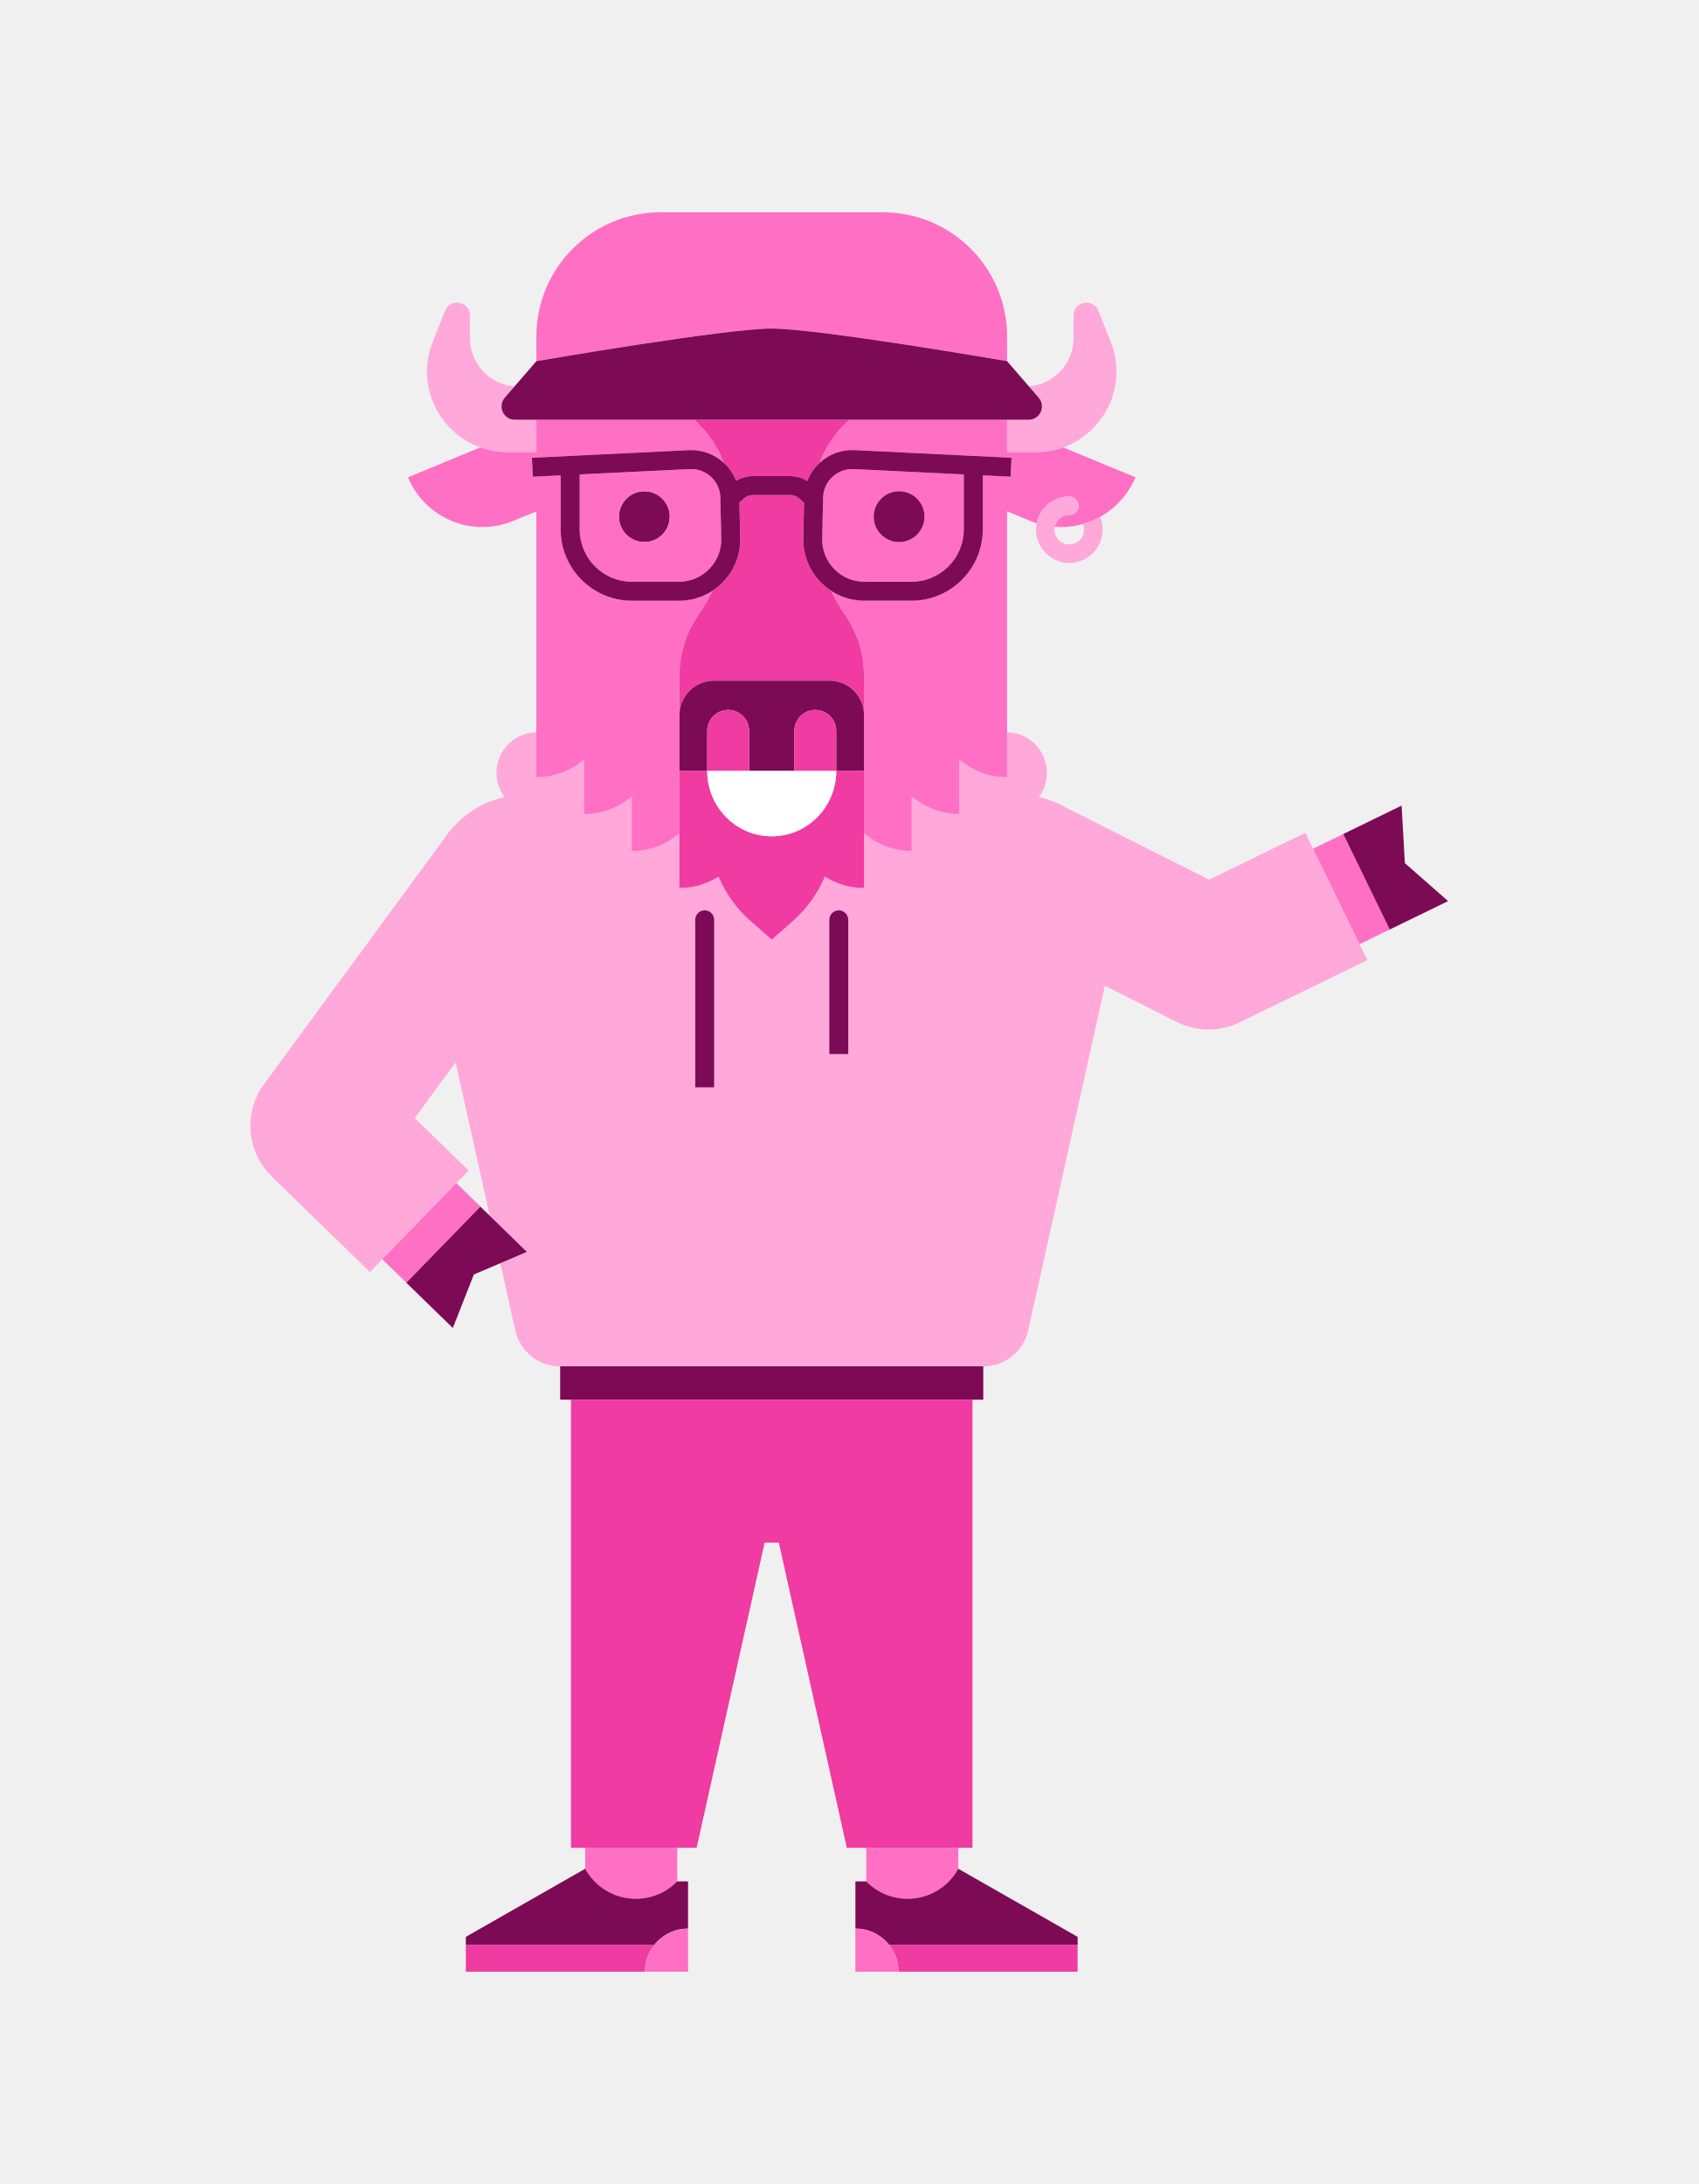
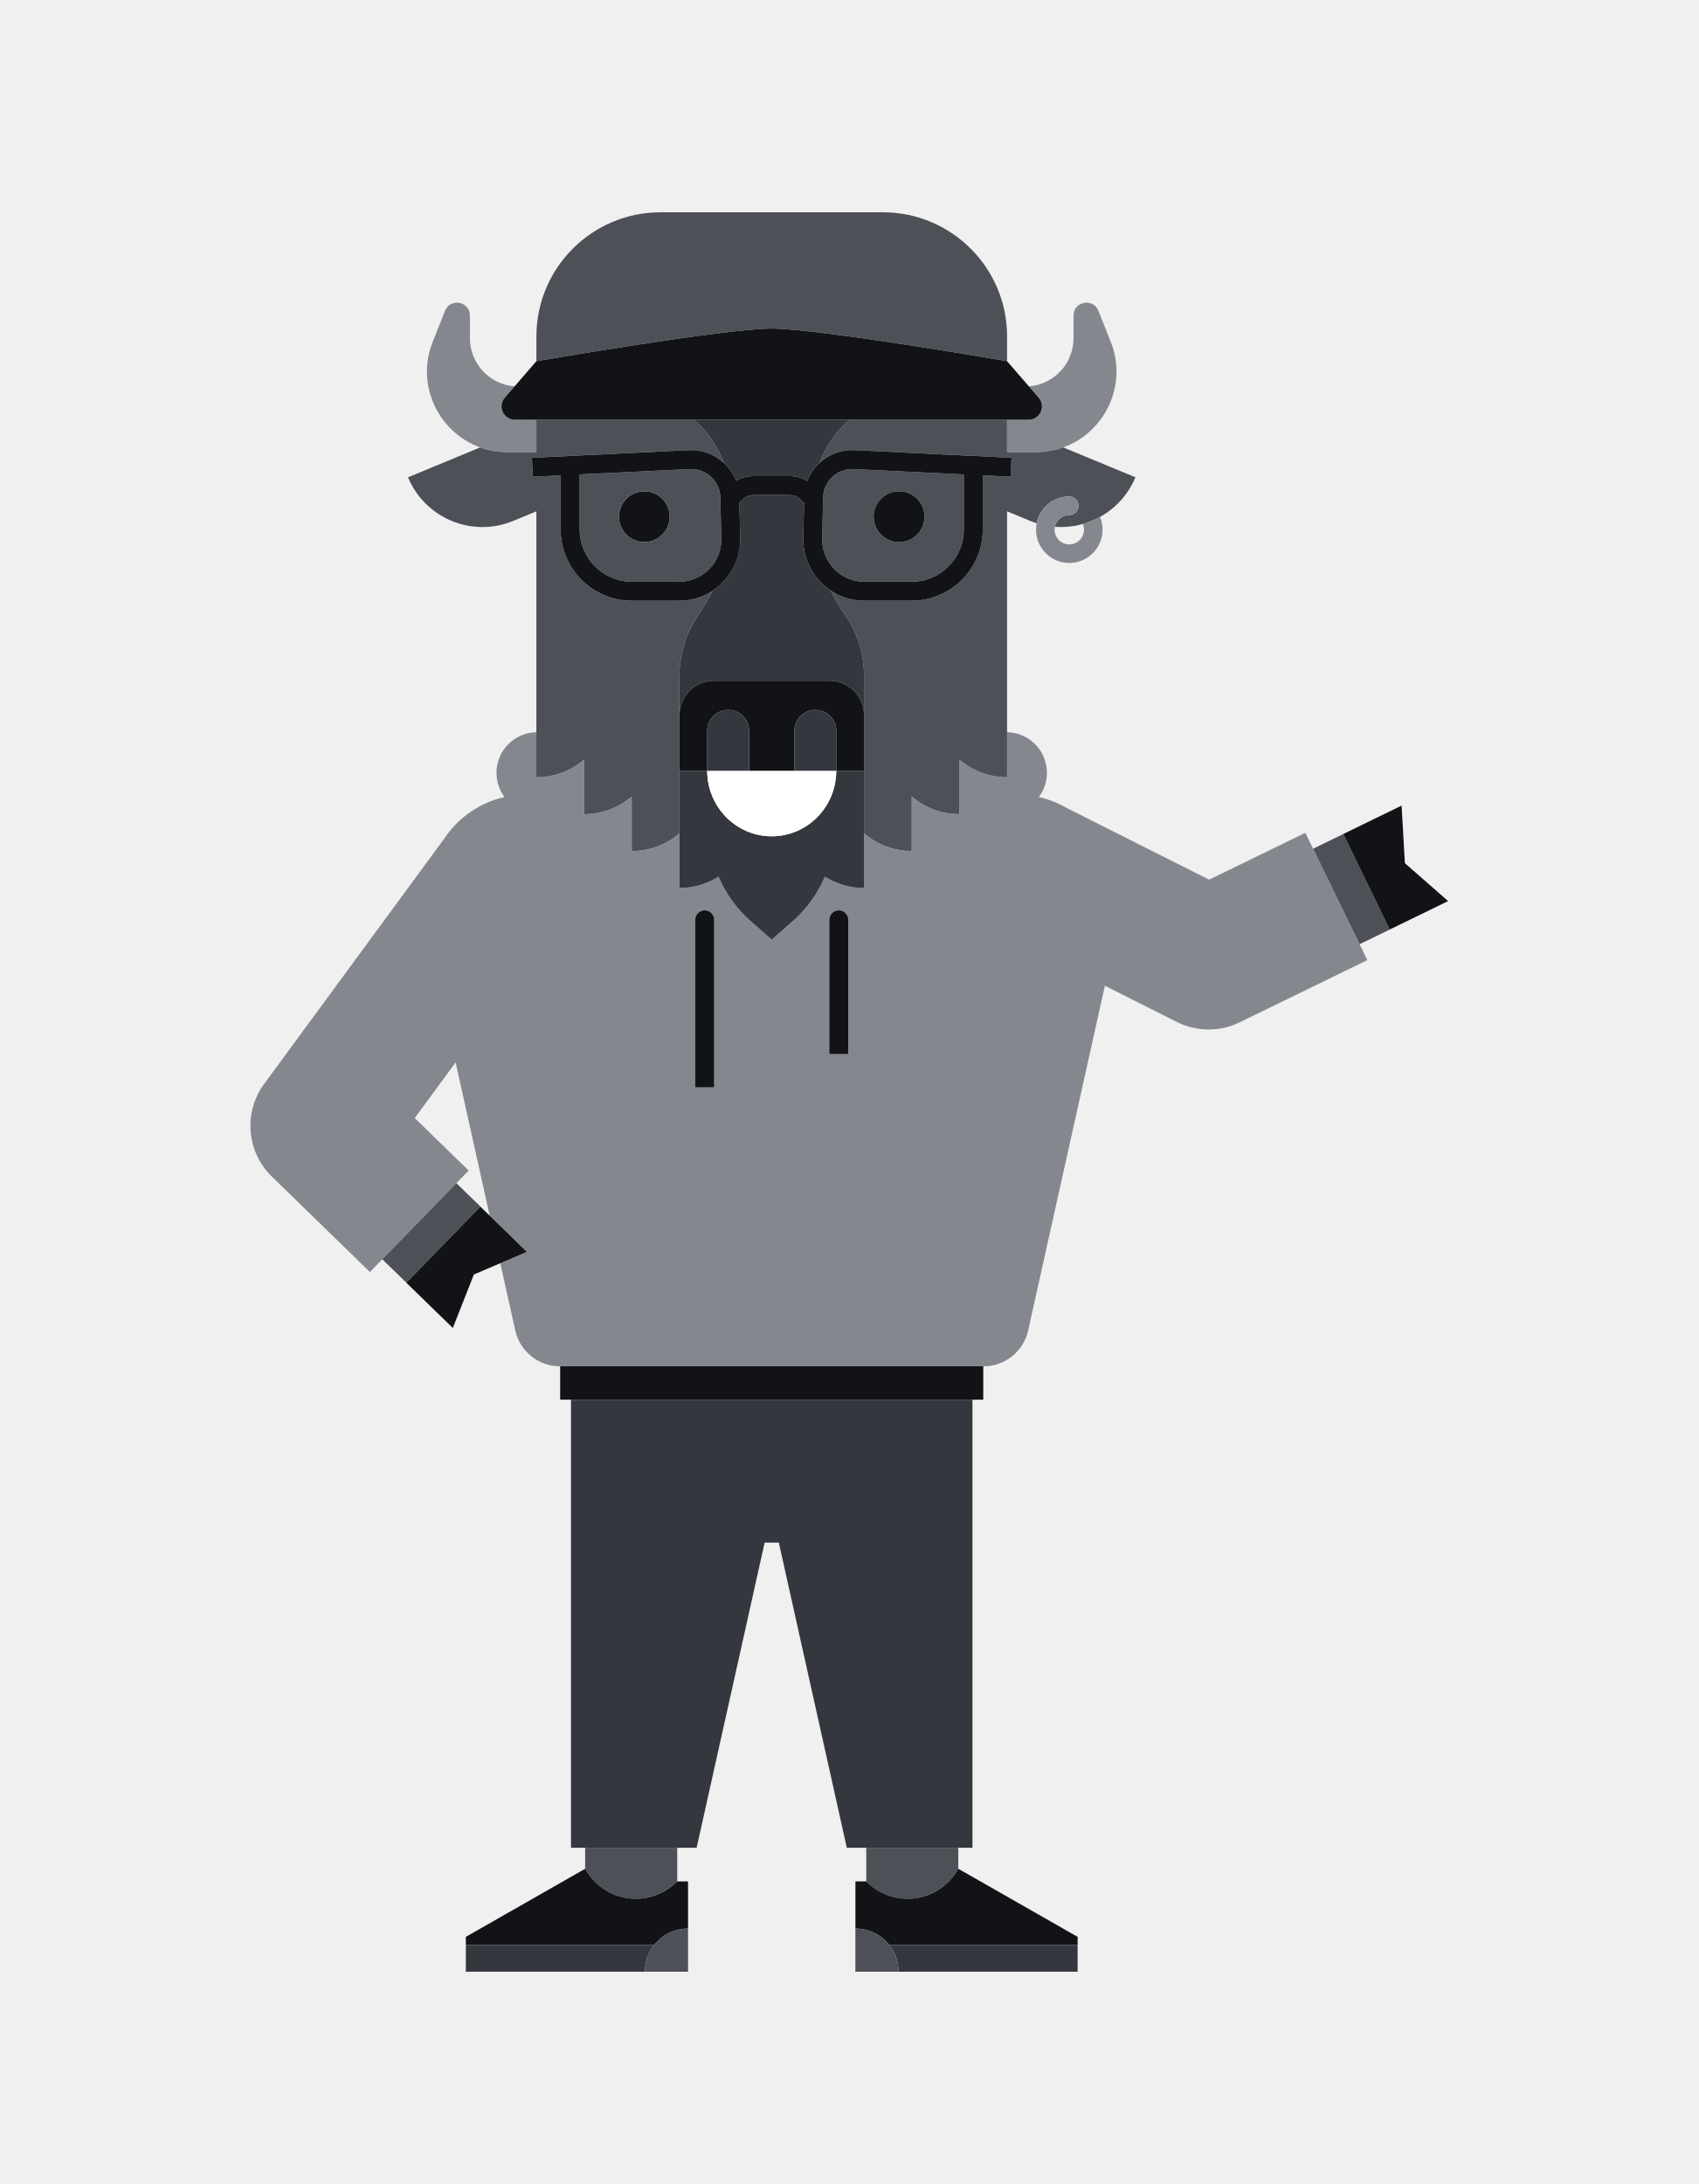
<svg xmlns="http://www.w3.org/2000/svg" id="uuid-35dbc633-3bd0-49b1-bc63-bdd62044032d" width="700" height="900" viewBox="0 0 700 900">
-   <path d="M537.96,343.19l-39.65,19.31-58.63-29.51c-3.53-2.07-7.41-3.6-11.52-4.53,2.92-3.93,4.04-9.03,2.82-13.97-1.81-7.4-8.37-12.61-15.95-12.75v18.55c-7.5,0-14.37-2.75-19.64-7.29v22.5c-7.51,0-14.37-2.74-19.65-7.28v22.5c-7.51,0-14.38-2.75-19.66-7.29v22.51c-5.94,0-11.46-1.72-16.12-4.68-2.92,6.92-7.38,13.18-13.15,18.26l-8.77,7.74-8.77-7.74c-5.76-5.08-10.22-11.34-13.14-18.26-4.67,2.96-10.2,4.68-16.13,4.68v-22.51c-5.28,4.55-12.15,7.29-19.65,7.29v-22.5c-5.28,4.54-12.15,7.28-19.65,7.28v-22.5c-5.28,4.54-12.14,7.29-19.65,7.29v-18.55c-7.58.14-14.14,5.36-15.95,12.75-.32,1.32-.48,2.66-.48,3.98,0,3.61,1.17,7.11,3.3,9.99-10.32,2.32-19.15,8.56-24.82,17.1l-74.24,101.11c-8.62,11.74-7.27,28.03,3.17,38.18l40.43,39.34,40.69-41.83-22.22-21.62,16.84-22.94,14.06,63.2,15.31,14.89-10.96,4.67,6.17,27.71c1.93,8.64,9.59,14.78,18.43,14.78h174.52c8.85,0,16.51-6.14,18.43-14.78l31.62-142.06,29.62,14.92c4.13,2.07,8.62,3.11,13.12,3.11s8.75-.98,12.78-2.94l52.64-25.65-25.55-52.46ZM294.34,448.07h-7.81v-69.03c0-2.16,1.75-3.91,3.91-3.91s3.9,1.75,3.9,3.91v69.03ZM349.6,434.38h-7.81v-55.34c0-2.16,1.75-3.91,3.91-3.91s3.9,1.75,3.9,3.91v55.34Z" fill="#ffa8d9" stroke-width="0" />
-   <rect x="550.04" y="344.51" width="13.83" height="43.77" transform="translate(-104.2 280.89) rotate(-25.97)" fill="#ff6fc4" stroke-width="0" />
-   <rect x="230.86" y="563.04" width="174.37" height="13.75" fill="#7c0a55" stroke-width="0" />
-   <polygon points="596.8 371.33 572.75 383.04 553.59 343.69 577.63 331.98 578.99 355.7 596.8 371.33" fill="#7c0a55" stroke-width="0" />
-   <rect x="155.88" y="501.18" width="43.77" height="13.83" transform="translate(-310.37 281.2) rotate(-45.79)" fill="#ff6fc4" stroke-width="0" />
-   <path d="M349.59,379.04v55.34h-7.81v-55.34c0-2.16,1.75-3.91,3.91-3.91s3.9,1.75,3.9,3.91Z" fill="#7c0a55" stroke-width="0" />
-   <path d="M294.33,379.04v69.03h-7.81v-69.03c0-2.16,1.75-3.91,3.91-3.91s3.9,1.75,3.9,3.91Z" fill="#7c0a55" stroke-width="0" />
-   <polygon points="186.62 547.25 167.46 528.6 197.98 497.23 217.14 515.89 195.29 525.2 186.62 547.25" fill="#7c0a55" stroke-width="0" />
-   <path d="M383.59,194.84l-31.75-1.54c-.2-.01-.4-.02-.6-.02-3.05,0-5.94,1.14-8.19,3.23-2.4,2.23-3.76,5.27-3.83,8.55l-.37,16.86c-.1,4.73,1.66,9.19,4.97,12.56,3.3,3.38,7.73,5.24,12.45,5.24h19.38c11.89,0,21.56-9.67,21.56-21.56v-22.67l-13.63-.66ZM370.54,223.38c-5.78,0-10.47-4.69-10.47-10.47s4.69-10.47,10.47-10.47,10.47,4.69,10.47,10.47-4.69,10.47-10.47,10.47Z" fill="#ff6fc4" stroke-width="0" />
-   <path d="M426.87,186.34h-11.83v-13.37h8.87c4.7,0,7.23-5.52,4.16-9.08l-4.04-4.67c10.29-.79,18.4-9.4,18.4-19.9v-9.27c0-5.86,8.09-7.41,10.25-1.97l5.07,12.73c8.69,21.82-7.39,45.53-30.88,45.53Z" fill="#ffa8d9" stroke-width="0" />
-   <path d="M221.05,172.97v13.37h-11.83c-23.49,0-39.57-23.7-30.88-45.53l5.07-12.73c2.17-5.44,10.25-3.89,10.25,1.97v9.27c0,10.5,8.11,19.1,18.4,19.9l-4.04,4.67c-3.07,3.56-.54,9.08,4.16,9.08h8.87Z" fill="#ffa8d9" stroke-width="0" />
-   <path d="M467.93,196.69c-5.64,13.6-19.27,21.47-33.19,20.4.56-2.77,3.01-4.86,5.94-4.86,2.11,0,3.83-1.71,3.83-3.82s-1.71-3.83-3.83-3.83c-6.65,0-12.21,4.76-13.45,11.05-.89-.29-1.78-.61-2.67-.98l-9.52-3.95v109.58c-7.51,0-14.37-2.74-19.65-7.29v22.5c-7.51,0-14.37-2.74-19.65-7.29v22.5c-7.51,0-14.38-2.75-19.66-7.29v-64.94c0-9.02-2.75-17.84-7.9-25.26-2.17-3.13-4.09-6.41-5.75-9.8,4.07,2.68,8.84,4.12,13.84,4.12h19.38c16.19,0,29.37-13.18,29.37-29.37v-22.29l11.47.56.38-7.8-64.66-3.14c-5.38-.26-10.53,1.61-14.48,5.28,2.59-6.91,6.85-13.01,12.28-17.81h65.02v13.37h11.83c4.03,0,7.84-.7,11.34-1.96l29.73,12.31Z" fill="#ff6fc4" stroke-width="0" />
-   <path d="M279.82,247.54c5,0,9.76-1.44,13.83-4.12-1.66,3.39-3.58,6.67-5.75,9.8-5.14,7.42-7.9,16.24-7.9,25.26v64.94c-5.28,4.54-12.15,7.29-19.65,7.29v-22.5c-5.28,4.54-12.14,7.29-19.65,7.29v-22.5c-5.28,4.54-12.14,7.29-19.65,7.29v-109.58l-9.52,3.94c-16.94,7.02-36.35-1.03-43.37-17.96l29.73-12.31c3.5,1.27,7.31,1.96,11.34,1.96h11.83v-13.37h65.01c5.42,4.8,9.68,10.9,12.27,17.8-3.95-3.66-9.08-5.53-14.46-5.27l-64.66,3.14.38,7.8,11.47-.56v22.29c0,16.19,13.17,29.37,29.37,29.37h19.38Z" fill="#ff6fc4" stroke-width="0" />
-   <path d="M415.04,138.67v10.15s-77.8-13.44-96.99-13.44-96.99,13.44-96.99,13.44v-10.15c0-28.27,22.92-51.19,51.19-51.19h91.61c28.27,0,51.19,22.92,51.19,51.19Z" fill="#ff6fc4" stroke-width="0" />
-   <path d="M348.18,253.23c-2.17-3.13-4.09-6.41-5.75-9.8-1.5-.99-2.91-2.15-4.2-3.47-4.79-4.89-7.34-11.35-7.19-18.2l.32-14.53-1.9-1.72c-1.06-.96-2.43-1.49-3.86-1.49h-15.25c-1.43,0-2.8.53-3.85,1.49l-1.77,1.6.32,14.65c.15,6.84-2.41,13.31-7.19,18.2-1.29,1.32-2.7,2.48-4.2,3.47-1.66,3.39-3.58,6.67-5.75,9.8-5.14,7.42-7.9,16.24-7.9,25.26v16.3c0-7.89,6.4-14.29,14.29-14.29h47.5c7.89,0,14.29,6.4,14.29,14.29v-16.3c0-9.02-2.75-17.84-7.9-25.26ZM298.34,190.77h0s.02.02.03.03c2.23,2.08,3.92,4.59,4.99,7.35,2.1-1.27,4.51-1.95,6.99-1.95h15.25c2.53,0,4.98.7,7.11,2.01,1.07-2.78,2.76-5.31,5.01-7.41,0,0,.02-.01.02-.02,2.59-6.91,6.85-13.01,12.28-17.81h-63.96c5.43,4.8,9.68,10.89,12.28,17.8ZM344.64,317.62c0,14.91-11.9,27-26.59,27s-26.59-12.09-26.59-27h-11.46v48.31c5.93,0,11.46-1.71,16.13-4.68,2.92,6.92,7.38,13.18,13.14,18.26l8.77,7.73,8.77-7.73c5.76-5.08,10.22-11.34,13.14-18.26,4.66,2.96,10.18,4.68,16.12,4.68v-48.31h-11.44Z" fill="#ef3ba2" stroke-width="0" />
-   <circle cx="370.54" cy="212.91" r="10.47" fill="#7c0a55" stroke-width="0" />
-   <circle cx="265.56" cy="212.91" r="10.47" fill="#7c0a55" stroke-width="0" />
-   <path d="M454.39,218.28c0,7.56-6.15,13.71-13.71,13.71s-13.71-6.15-13.71-13.71,6.15-13.71,13.71-13.71c2.11,0,3.83,1.71,3.83,3.83s-1.71,3.82-3.83,3.82c-3.34,0-6.06,2.72-6.06,6.06s2.72,6.06,6.06,6.06,6.06-2.72,6.06-6.06c0-.82-.16-1.61-.47-2.35,2.46-.69,4.84-1.67,7.08-2.91.69,1.66,1.05,3.44,1.05,5.26Z" fill="#ffa8d9" stroke-width="0" />
+   <path d="M537.96,343.19l-39.65,19.31-58.63-29.51c-3.53-2.07-7.41-3.6-11.52-4.53,2.92-3.93,4.04-9.03,2.82-13.97-1.81-7.4-8.37-12.61-15.95-12.75v18.55c-7.5,0-14.37-2.75-19.64-7.29v22.5c-7.51,0-14.37-2.74-19.65-7.28v22.5c-7.51,0-14.38-2.75-19.66-7.29v22.51c-5.94,0-11.46-1.72-16.12-4.68-2.92,6.92-7.38,13.18-13.15,18.26l-8.77,7.74-8.77-7.74c-5.76-5.08-10.22-11.34-13.14-18.26-4.67,2.96-10.2,4.68-16.13,4.68v-22.51c-5.28,4.55-12.15,7.29-19.65,7.29v-22.5c-5.28,4.54-12.15,7.28-19.65,7.28v-22.5c-5.28,4.54-12.14,7.29-19.65,7.29v-18.55c-7.58.14-14.14,5.36-15.95,12.75-.32,1.32-.48,2.66-.48,3.98,0,3.61,1.17,7.11,3.3,9.99-10.32,2.32-19.15,8.56-24.82,17.1l-74.24,101.11c-8.62,11.74-7.27,28.03,3.17,38.18l40.43,39.34,40.69-41.83-22.22-21.62,16.84-22.94,14.06,63.2,15.31,14.89-10.96,4.67,6.17,27.71c1.93,8.64,9.59,14.78,18.43,14.78h174.52c8.85,0,16.51-6.14,18.43-14.78l31.62-142.06,29.62,14.92c4.13,2.07,8.62,3.11,13.12,3.11s8.75-.98,12.78-2.94l52.64-25.65-25.55-52.46ZM294.34,448.07h-7.81v-69.03c0-2.16,1.75-3.91,3.91-3.91s3.9,1.75,3.9,3.91v69.03ZM349.6,434.38h-7.81v-55.34c0-2.16,1.75-3.91,3.91-3.91s3.9,1.75,3.9,3.91v55.34Z" fill="#85878f" stroke-width="0" />
+   <rect x="550.04" y="344.51" width="13.83" height="43.77" transform="translate(-104.2 280.89) rotate(-25.97)" fill="#4e5058" stroke-width="0" />
+   <rect x="230.86" y="563.04" width="174.37" height="13.75" fill="#121317" stroke-width="0" />
+   <polygon points="596.8 371.33 572.75 383.04 553.59 343.69 577.63 331.98 578.99 355.7 596.8 371.33" fill="#121317" stroke-width="0" />
+   <rect x="155.88" y="501.18" width="43.77" height="13.83" transform="translate(-310.37 281.2) rotate(-45.79)" fill="#4e5058" stroke-width="0" />
+   <path d="M349.59,379.04v55.34h-7.81v-55.34c0-2.16,1.75-3.91,3.91-3.91s3.9,1.75,3.9,3.91Z" fill="#121317" stroke-width="0" />
+   <path d="M294.33,379.04v69.03h-7.81v-69.03c0-2.16,1.75-3.91,3.91-3.91s3.9,1.75,3.9,3.91Z" fill="#121317" stroke-width="0" />
+   <polygon points="186.62 547.25 167.46 528.6 197.98 497.23 217.14 515.89 195.29 525.2 186.62 547.25" fill="#121317" stroke-width="0" />
+   <path d="M383.59,194.84l-31.75-1.54c-.2-.01-.4-.02-.6-.02-3.05,0-5.94,1.14-8.19,3.23-2.4,2.23-3.76,5.27-3.83,8.55l-.37,16.86c-.1,4.73,1.66,9.19,4.97,12.56,3.3,3.38,7.73,5.24,12.45,5.24h19.38c11.89,0,21.56-9.67,21.56-21.56v-22.67l-13.63-.66ZM370.54,223.38c-5.78,0-10.47-4.69-10.47-10.47s4.69-10.47,10.47-10.47,10.47,4.69,10.47,10.47-4.69,10.47-10.47,10.47Z" fill="#4e5058" stroke-width="0" />
+   <path d="M426.87,186.34h-11.83v-13.37h8.87c4.7,0,7.23-5.52,4.16-9.08l-4.04-4.67c10.29-.79,18.4-9.4,18.4-19.9v-9.27c0-5.86,8.09-7.41,10.25-1.97l5.07,12.73c8.69,21.82-7.39,45.53-30.88,45.53Z" fill="#85878f" stroke-width="0" />
+   <path d="M221.05,172.97v13.37h-11.83c-23.49,0-39.57-23.7-30.88-45.53l5.07-12.73c2.17-5.44,10.25-3.89,10.25,1.97v9.27c0,10.5,8.11,19.1,18.4,19.9l-4.04,4.67c-3.07,3.56-.54,9.08,4.16,9.08h8.87Z" fill="#85878f" stroke-width="0" />
+   <path d="M467.93,196.69c-5.64,13.6-19.27,21.47-33.19,20.4.56-2.77,3.01-4.86,5.94-4.86,2.11,0,3.83-1.71,3.83-3.82s-1.71-3.83-3.83-3.83c-6.65,0-12.21,4.76-13.45,11.05-.89-.29-1.78-.61-2.67-.98l-9.52-3.95v109.58c-7.51,0-14.37-2.74-19.65-7.29v22.5c-7.51,0-14.37-2.74-19.65-7.29v22.5c-7.51,0-14.38-2.75-19.66-7.29v-64.94c0-9.02-2.75-17.84-7.9-25.26-2.17-3.13-4.09-6.41-5.75-9.8,4.07,2.68,8.84,4.12,13.84,4.12h19.38c16.19,0,29.37-13.18,29.37-29.37v-22.29l11.47.56.38-7.8-64.66-3.14c-5.38-.26-10.53,1.61-14.48,5.28,2.59-6.91,6.85-13.01,12.28-17.81h65.02v13.37h11.83c4.03,0,7.84-.7,11.34-1.96l29.73,12.31Z" fill="#4e5058" stroke-width="0" />
+   <path d="M279.82,247.54c5,0,9.76-1.44,13.83-4.12-1.66,3.39-3.58,6.67-5.75,9.8-5.14,7.42-7.9,16.24-7.9,25.26v64.94c-5.28,4.54-12.15,7.29-19.65,7.29v-22.5c-5.28,4.54-12.14,7.29-19.65,7.29v-22.5c-5.28,4.54-12.14,7.29-19.65,7.29v-109.58l-9.52,3.94c-16.94,7.02-36.35-1.03-43.37-17.96l29.73-12.31c3.5,1.27,7.31,1.96,11.34,1.96h11.83v-13.37h65.01c5.42,4.8,9.68,10.9,12.27,17.8-3.95-3.66-9.08-5.53-14.46-5.27l-64.66,3.14.38,7.8,11.47-.56v22.29c0,16.19,13.17,29.37,29.37,29.37h19.38Z" fill="#4e5058" stroke-width="0" />
+   <path d="M415.04,138.67v10.15s-77.8-13.44-96.99-13.44-96.99,13.44-96.99,13.44v-10.15c0-28.27,22.92-51.19,51.19-51.19h91.61c28.27,0,51.19,22.92,51.19,51.19Z" fill="#4e5058" stroke-width="0" />
+   <path d="M348.18,253.23c-2.17-3.13-4.09-6.41-5.75-9.8-1.5-.99-2.91-2.15-4.2-3.47-4.79-4.89-7.34-11.35-7.19-18.2l.32-14.53-1.9-1.72c-1.06-.96-2.43-1.49-3.86-1.49h-15.25c-1.43,0-2.8.53-3.85,1.49l-1.77,1.6.32,14.65c.15,6.84-2.41,13.31-7.19,18.2-1.29,1.32-2.7,2.48-4.2,3.47-1.66,3.39-3.58,6.67-5.75,9.8-5.14,7.42-7.9,16.24-7.9,25.26v16.3c0-7.89,6.4-14.29,14.29-14.29h47.5c7.89,0,14.29,6.4,14.29,14.29v-16.3c0-9.02-2.75-17.84-7.9-25.26ZM298.34,190.77h0s.02.02.03.03c2.23,2.08,3.92,4.59,4.99,7.35,2.1-1.27,4.51-1.95,6.99-1.95h15.25c2.53,0,4.98.7,7.11,2.01,1.07-2.78,2.76-5.31,5.01-7.41,0,0,.02-.01.02-.02,2.59-6.91,6.85-13.01,12.28-17.81h-63.96c5.43,4.8,9.68,10.89,12.28,17.8ZM344.64,317.62c0,14.91-11.9,27-26.59,27s-26.59-12.09-26.59-27h-11.46v48.31c5.93,0,11.46-1.71,16.13-4.68,2.92,6.92,7.38,13.18,13.14,18.26l8.77,7.73,8.77-7.73c5.76-5.08,10.22-11.34,13.14-18.26,4.66,2.96,10.18,4.68,16.12,4.68v-48.31h-11.44Z" fill="#35373e" stroke-width="0" />
+   <circle cx="370.54" cy="212.91" r="10.47" fill="#121317" stroke-width="0" />
+   <circle cx="265.56" cy="212.91" r="10.47" fill="#121317" stroke-width="0" />
+   <path d="M454.39,218.28c0,7.56-6.15,13.71-13.71,13.71s-13.71-6.15-13.71-13.71,6.15-13.71,13.71-13.71c2.11,0,3.83,1.71,3.83,3.83s-1.71,3.82-3.83,3.82c-3.34,0-6.06,2.72-6.06,6.06s2.72,6.06,6.06,6.06,6.06-2.72,6.06-6.06c0-.82-.16-1.61-.47-2.35,2.46-.69,4.84-1.67,7.08-2.91.69,1.66,1.05,3.44,1.05,5.26Z" fill="#85878f" stroke-width="0" />
  <path d="M291.46,317.62c0,14.91,11.9,27,26.59,27s26.59-12.09,26.59-27h-53.17Z" fill="#fff" stroke-width="0" />
-   <path d="M356.08,294.79v22.83h-11.44v-16.43c0-4.77-3.86-8.63-8.63-8.63s-8.63,3.86-8.63,8.63v16.43h-18.65v-16.43c0-4.77-3.86-8.63-8.63-8.63s-8.63,3.86-8.63,8.63v16.43h-11.46v-22.83c0-7.89,6.4-14.29,14.29-14.29h47.5c7.89,0,14.29,6.4,14.29,14.29Z" fill="#7c0a55" stroke-width="0" />
-   <path d="M327.38,292.56h17.26v16.43c0,4.76-3.87,8.63-8.63,8.63h0c-4.76,0-8.63-3.87-8.63-8.63v-16.43h0Z" transform="translate(672.02 610.18) rotate(-180)" fill="#ef3ba2" stroke-width="0" />
-   <path d="M291.46,292.56h17.26v16.43c0,4.76-3.87,8.63-8.63,8.63h0c-4.76,0-8.63-3.87-8.63-8.63v-16.43h0Z" transform="translate(600.19 610.18) rotate(-180)" fill="#ef3ba2" stroke-width="0" />
-   <path d="M297.24,221.93l-.37-16.86c-.07-3.28-1.43-6.31-3.83-8.55-2.4-2.23-5.52-3.38-8.79-3.22l-31.75,1.54-13.62.66v22.67c0,11.89,9.67,21.56,21.56,21.56h19.38c4.73,0,9.15-1.86,12.45-5.24,3.3-3.38,5.07-7.84,4.97-12.56ZM265.56,223.38c-5.78,0-10.47-4.69-10.47-10.47s4.69-10.47,10.47-10.47,10.47,4.69,10.47,10.47-4.69,10.47-10.47,10.47Z" fill="#ff6fc4" stroke-width="0" />
-   <path d="M423.91,172.97h-211.72c-4.7,0-7.23-5.52-4.16-9.08l13.03-15.06s77.8-13.44,96.99-13.44,96.99,13.44,96.99,13.44l13.03,15.06c3.07,3.56.54,9.08-4.16,9.08Z" fill="#7c0a55" stroke-width="0" />
-   <path d="M416.88,188.64l-19.09-.93-45.57-2.22c-5.39-.26-10.55,1.62-14.5,5.31-2.25,2.1-3.95,4.63-5.01,7.41-2.12-1.31-4.57-2.01-7.1-2.01h-15.25c-2.49,0-4.9.68-6.99,1.95-1.07-2.76-2.75-5.26-4.99-7.34-3.95-3.68-9.1-5.57-14.5-5.31l-45.57,2.22-19.09.93.38,7.8,11.47-.56v22.29c0,16.2,13.18,29.37,29.37,29.37h19.38c6.84,0,13.25-2.69,18.04-7.59,4.79-4.89,7.34-11.35,7.19-18.2l-.32-14.66,1.77-1.6c1.06-.96,2.43-1.49,3.86-1.49h15.25c1.43,0,2.8.53,3.86,1.49l1.9,1.72-.32,14.53c-.15,6.84,2.41,13.31,7.19,18.2,4.79,4.89,11.19,7.59,18.04,7.59h19.38c16.2,0,29.37-13.18,29.37-29.37v-22.29l11.47.56.38-7.8ZM292.28,234.49c-3.31,3.38-7.73,5.24-12.45,5.24h-19.38c-11.89,0-21.56-9.67-21.56-21.56v-22.67l13.62-.66h0s31.75-1.54,31.75-1.54c3.27-.16,6.4.98,8.79,3.22,2.4,2.23,3.76,5.27,3.83,8.54l.37,16.87c.1,4.72-1.66,9.19-4.97,12.56ZM397.21,218.17c0,11.89-9.67,21.56-21.56,21.56h-19.38c-4.73,0-9.15-1.86-12.45-5.24-3.31-3.38-5.07-7.84-4.97-12.56l.37-16.87c.07-3.28,1.43-6.31,3.83-8.54,2.25-2.1,5.14-3.23,8.19-3.23.2,0,.4,0,.6.01l31.75,1.54h0s13.62.66,13.62.66v22.67Z" fill="#7c0a55" stroke-width="0" />
-   <path d="M279.1,761.44v13.85c-4.33,4.42-10.37,7.17-17.04,7.17-9.01,0-16.85-5-20.9-12.37v-8.65h37.94Z" fill="#ff6fc4" stroke-width="0" />
-   <path d="M191.98,798.16v3.4h77.6c3.25-4.15,8.31-6.81,13.98-6.81v-19.46h-4.46c-4.33,4.42-10.37,7.17-17.04,7.17-9.01,0-16.85-5-20.9-12.37l-49.18,28.07Z" fill="#7c0a55" stroke-width="0" />
-   <path d="M269.58,801.55c-2.37,3.02-3.78,6.83-3.78,10.96h-73.82v-10.96h77.6Z" fill="#ef3ba2" stroke-width="0" />
-   <path d="M283.56,794.75v17.77h-17.77c0-9.81,7.95-17.77,17.77-17.77Z" fill="#ff6fc4" stroke-width="0" />
-   <polygon points="235.32 576.79 235.32 761.44 287.1 761.44 315.13 635.68 320.97 635.68 348.99 761.44 400.78 761.44 400.78 576.79 235.32 576.79" fill="#ef3ba2" stroke-width="0" />
-   <path d="M357,761.44v13.85c4.33,4.42,10.37,7.17,17.04,7.17,9.01,0,16.85-5,20.9-12.37v-8.65h-37.94Z" fill="#ff6fc4" stroke-width="0" />
-   <path d="M444.12,798.16v3.4h-77.6c-3.25-4.15-8.31-6.81-13.98-6.81v-19.46h4.46c4.33,4.42,10.37,7.17,17.04,7.17,9.01,0,16.85-5,20.9-12.37l49.18,28.07Z" fill="#7c0a55" stroke-width="0" />
-   <path d="M366.51,801.55c2.37,3.02,3.78,6.83,3.78,10.96h73.82v-10.96h-77.6Z" fill="#ef3ba2" stroke-width="0" />
-   <path d="M352.53,794.75v17.77h17.77c0-9.81-7.95-17.77-17.77-17.77Z" fill="#ff6fc4" stroke-width="0" />
+   <path d="M356.08,294.79v22.83h-11.44v-16.43c0-4.77-3.86-8.63-8.63-8.63s-8.63,3.86-8.63,8.63v16.43h-18.65v-16.43c0-4.77-3.86-8.63-8.63-8.63s-8.63,3.86-8.63,8.63v16.43h-11.46v-22.83c0-7.89,6.4-14.29,14.29-14.29h47.5c7.89,0,14.29,6.4,14.29,14.29Z" fill="#121317" stroke-width="0" />
+   <path d="M327.38,292.56h17.26v16.43c0,4.76-3.87,8.63-8.63,8.63h0c-4.76,0-8.63-3.87-8.63-8.63v-16.43h0Z" transform="translate(672.02 610.18) rotate(-180)" fill="#35373e" stroke-width="0" />
+   <path d="M291.46,292.56h17.26v16.43c0,4.76-3.87,8.63-8.63,8.63h0c-4.76,0-8.63-3.87-8.63-8.63v-16.43h0Z" transform="translate(600.19 610.18) rotate(-180)" fill="#35373e" stroke-width="0" />
+   <path d="M297.24,221.93l-.37-16.86c-.07-3.28-1.43-6.31-3.83-8.55-2.4-2.23-5.52-3.38-8.79-3.22l-31.75,1.54-13.62.66v22.67c0,11.89,9.67,21.56,21.56,21.56h19.38c4.73,0,9.15-1.86,12.45-5.24,3.3-3.38,5.07-7.84,4.97-12.56ZM265.56,223.38c-5.78,0-10.47-4.69-10.47-10.47s4.69-10.47,10.47-10.47,10.47,4.69,10.47,10.47-4.69,10.47-10.47,10.47Z" fill="#4e5058" stroke-width="0" />
+   <path d="M423.91,172.97h-211.72c-4.7,0-7.23-5.52-4.16-9.08l13.03-15.06s77.8-13.44,96.99-13.44,96.99,13.44,96.99,13.44l13.03,15.06c3.07,3.56.54,9.08-4.16,9.08Z" fill="#121317" stroke-width="0" />
+   <path d="M416.88,188.64l-19.09-.93-45.57-2.22c-5.39-.26-10.55,1.62-14.5,5.31-2.25,2.1-3.95,4.63-5.01,7.41-2.12-1.31-4.57-2.01-7.1-2.01h-15.25c-2.49,0-4.9.68-6.99,1.95-1.07-2.76-2.75-5.26-4.99-7.34-3.95-3.68-9.1-5.57-14.5-5.31l-45.57,2.22-19.09.93.38,7.8,11.47-.56v22.29c0,16.2,13.18,29.37,29.37,29.37h19.38c6.84,0,13.25-2.69,18.04-7.59,4.79-4.89,7.34-11.35,7.19-18.2l-.32-14.66,1.77-1.6c1.06-.96,2.43-1.49,3.86-1.49h15.25c1.43,0,2.8.53,3.86,1.49l1.9,1.72-.32,14.53c-.15,6.84,2.41,13.31,7.19,18.2,4.79,4.89,11.19,7.59,18.04,7.59h19.38c16.2,0,29.37-13.18,29.37-29.37v-22.29l11.47.56.38-7.8ZM292.28,234.49c-3.31,3.38-7.73,5.24-12.45,5.24h-19.38c-11.89,0-21.56-9.67-21.56-21.56v-22.67l13.62-.66h0s31.75-1.54,31.75-1.54c3.27-.16,6.4.98,8.79,3.22,2.4,2.23,3.76,5.27,3.83,8.54l.37,16.87c.1,4.72-1.66,9.19-4.97,12.56ZM397.21,218.17c0,11.89-9.67,21.56-21.56,21.56h-19.38c-4.73,0-9.15-1.86-12.45-5.24-3.31-3.38-5.07-7.84-4.97-12.56l.37-16.87c.07-3.28,1.43-6.31,3.83-8.54,2.25-2.1,5.14-3.23,8.19-3.23.2,0,.4,0,.6.01l31.75,1.54h0s13.62.66,13.62.66v22.67Z" fill="#121317" stroke-width="0" />
+   <path d="M279.1,761.44v13.85c-4.33,4.42-10.37,7.17-17.04,7.17-9.01,0-16.85-5-20.9-12.37v-8.65h37.94Z" fill="#4e5058" stroke-width="0" />
+   <path d="M191.98,798.16v3.4h77.6c3.25-4.15,8.31-6.81,13.98-6.81v-19.46h-4.46c-4.33,4.42-10.37,7.17-17.04,7.17-9.01,0-16.85-5-20.9-12.37l-49.18,28.07Z" fill="#121317" stroke-width="0" />
+   <path d="M269.58,801.55c-2.37,3.02-3.78,6.83-3.78,10.96h-73.82v-10.96h77.6Z" fill="#35373e" stroke-width="0" />
+   <path d="M283.56,794.75v17.77h-17.77c0-9.81,7.95-17.77,17.77-17.77Z" fill="#4e5058" stroke-width="0" />
+   <polygon points="235.32 576.79 235.32 761.44 287.1 761.44 315.13 635.68 320.97 635.68 348.99 761.44 400.78 761.44 400.78 576.79 235.32 576.79" fill="#35373e" stroke-width="0" />
+   <path d="M357,761.44v13.85c4.33,4.42,10.37,7.17,17.04,7.17,9.01,0,16.85-5,20.9-12.37v-8.65h-37.94Z" fill="#4e5058" stroke-width="0" />
+   <path d="M444.12,798.16v3.4h-77.6c-3.25-4.15-8.31-6.81-13.98-6.81v-19.46h4.46c4.33,4.42,10.37,7.17,17.04,7.17,9.01,0,16.85-5,20.9-12.37l49.18,28.07Z" fill="#121317" stroke-width="0" />
+   <path d="M366.51,801.55c2.37,3.02,3.78,6.83,3.78,10.96h73.82v-10.96h-77.6Z" fill="#35373e" stroke-width="0" />
+   <path d="M352.53,794.75v17.77h17.77c0-9.81-7.95-17.77-17.77-17.77Z" fill="#4e5058" stroke-width="0" />
</svg>
